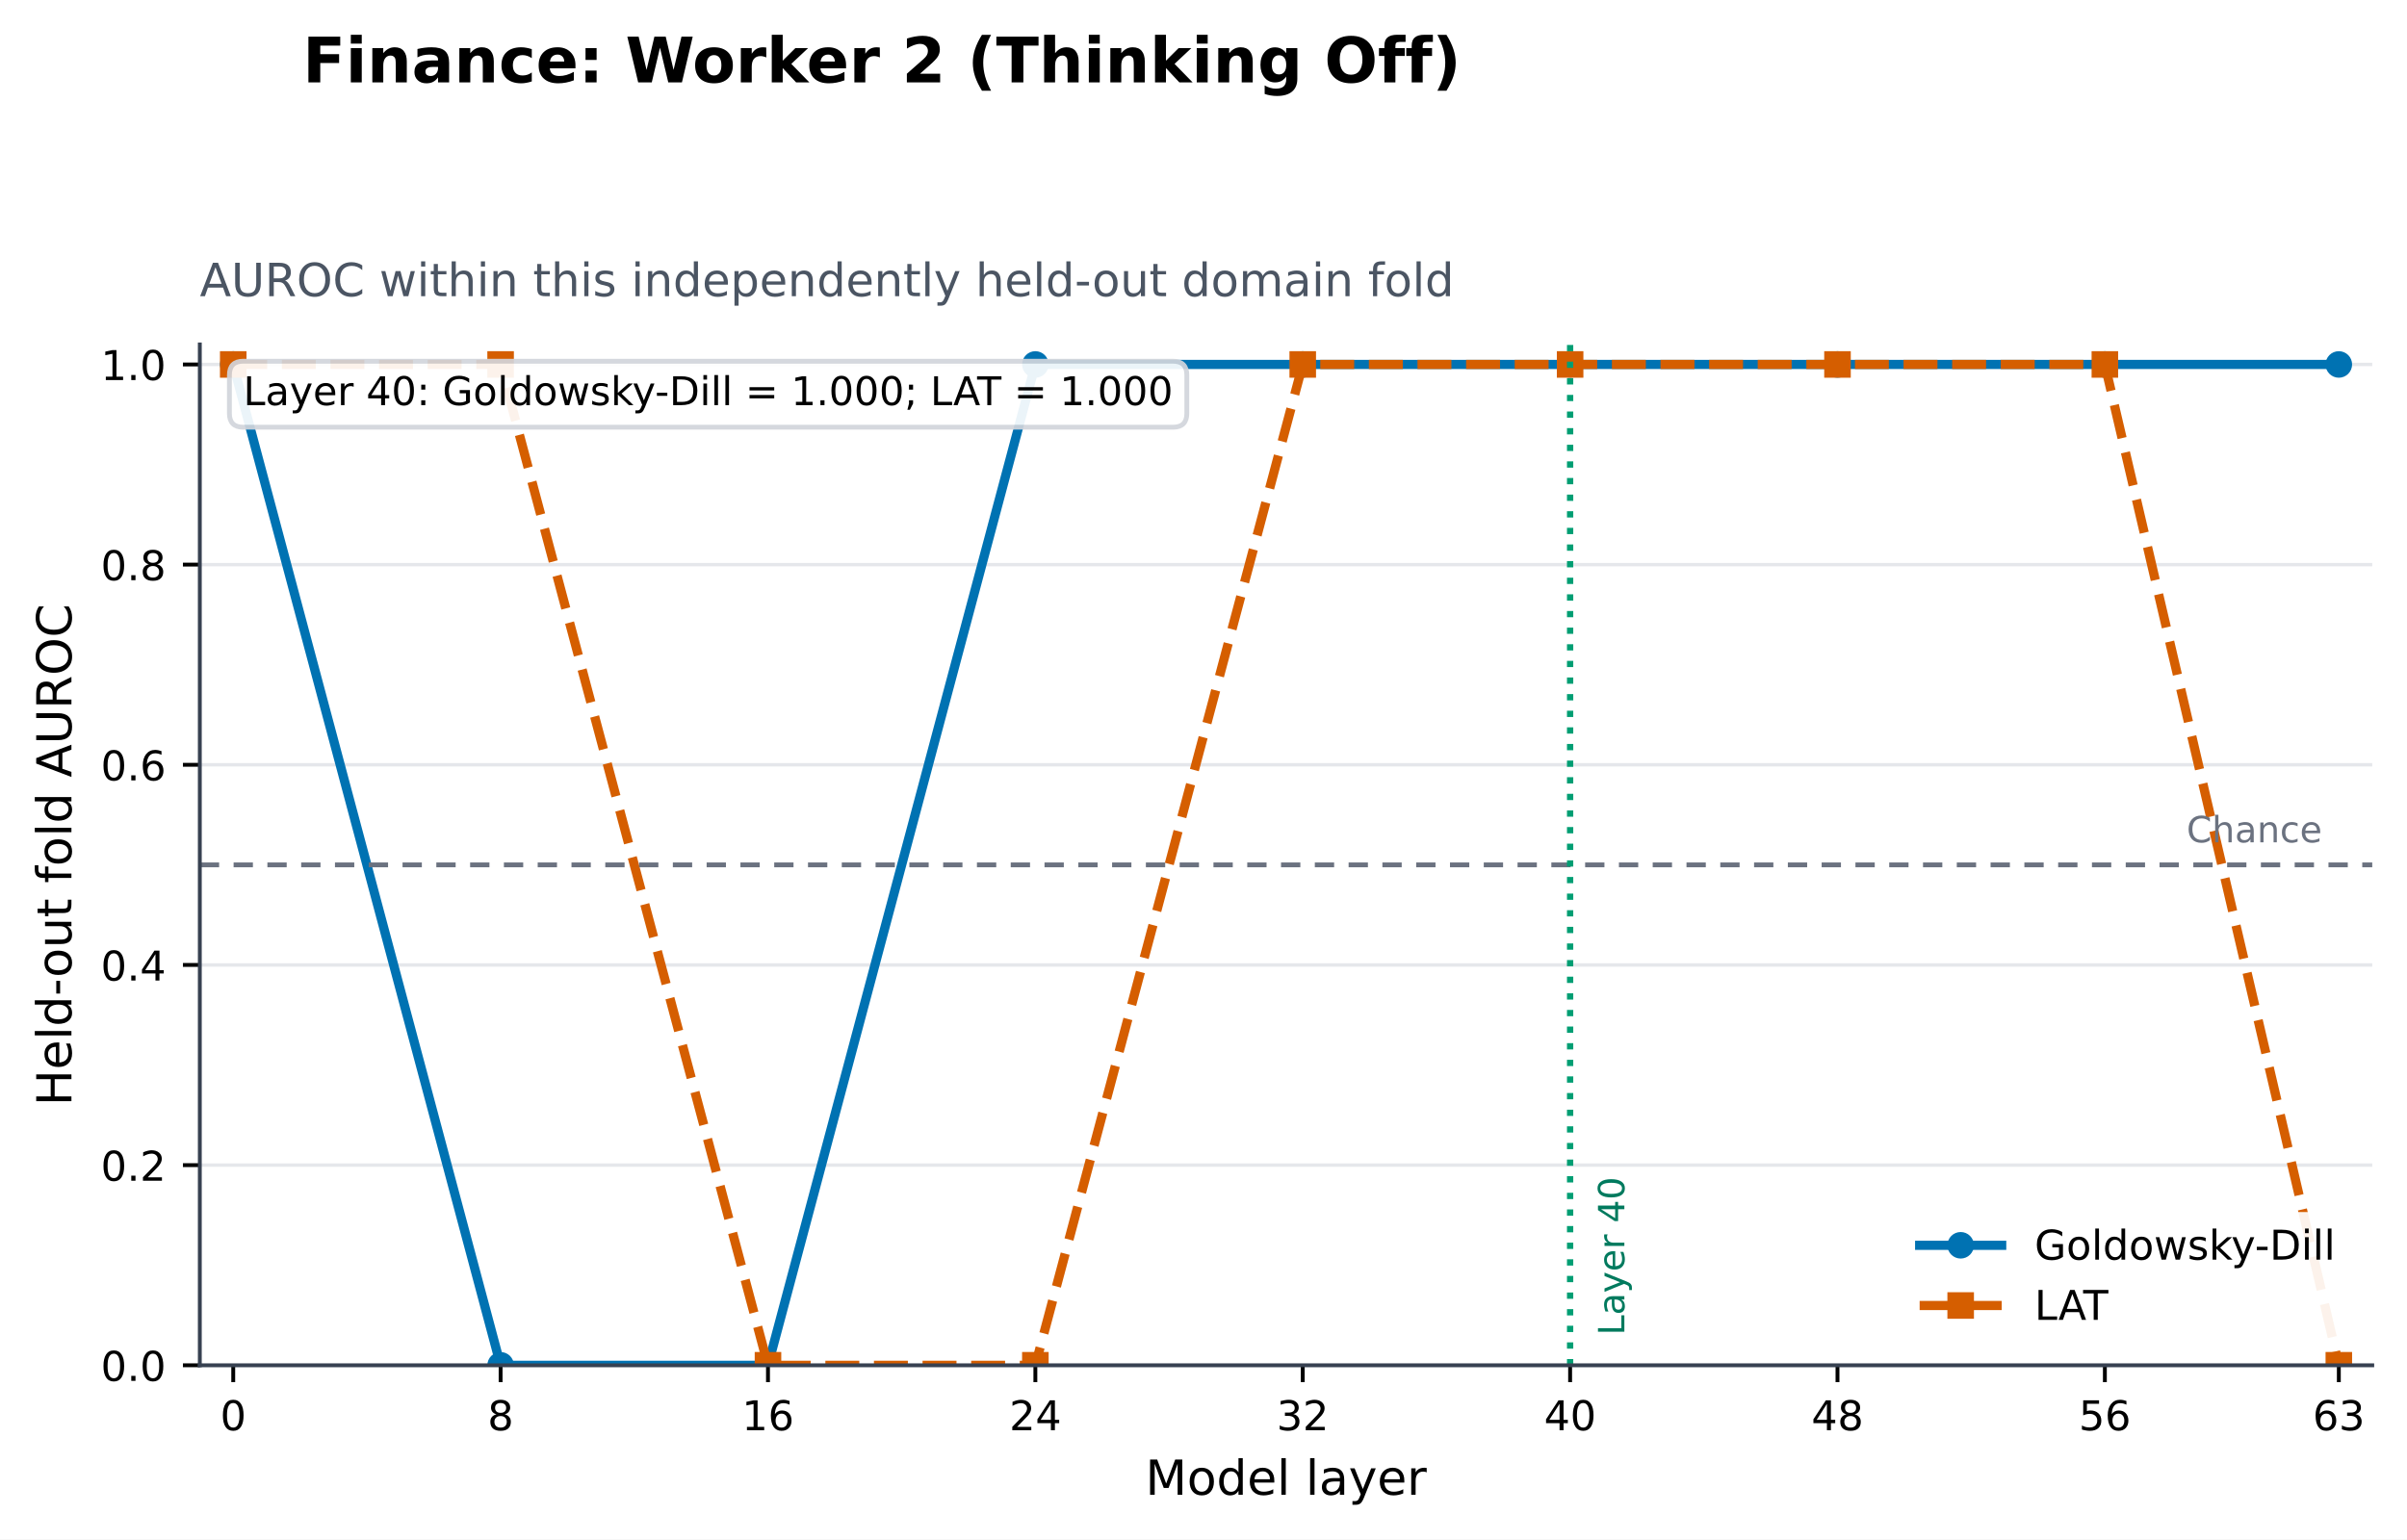
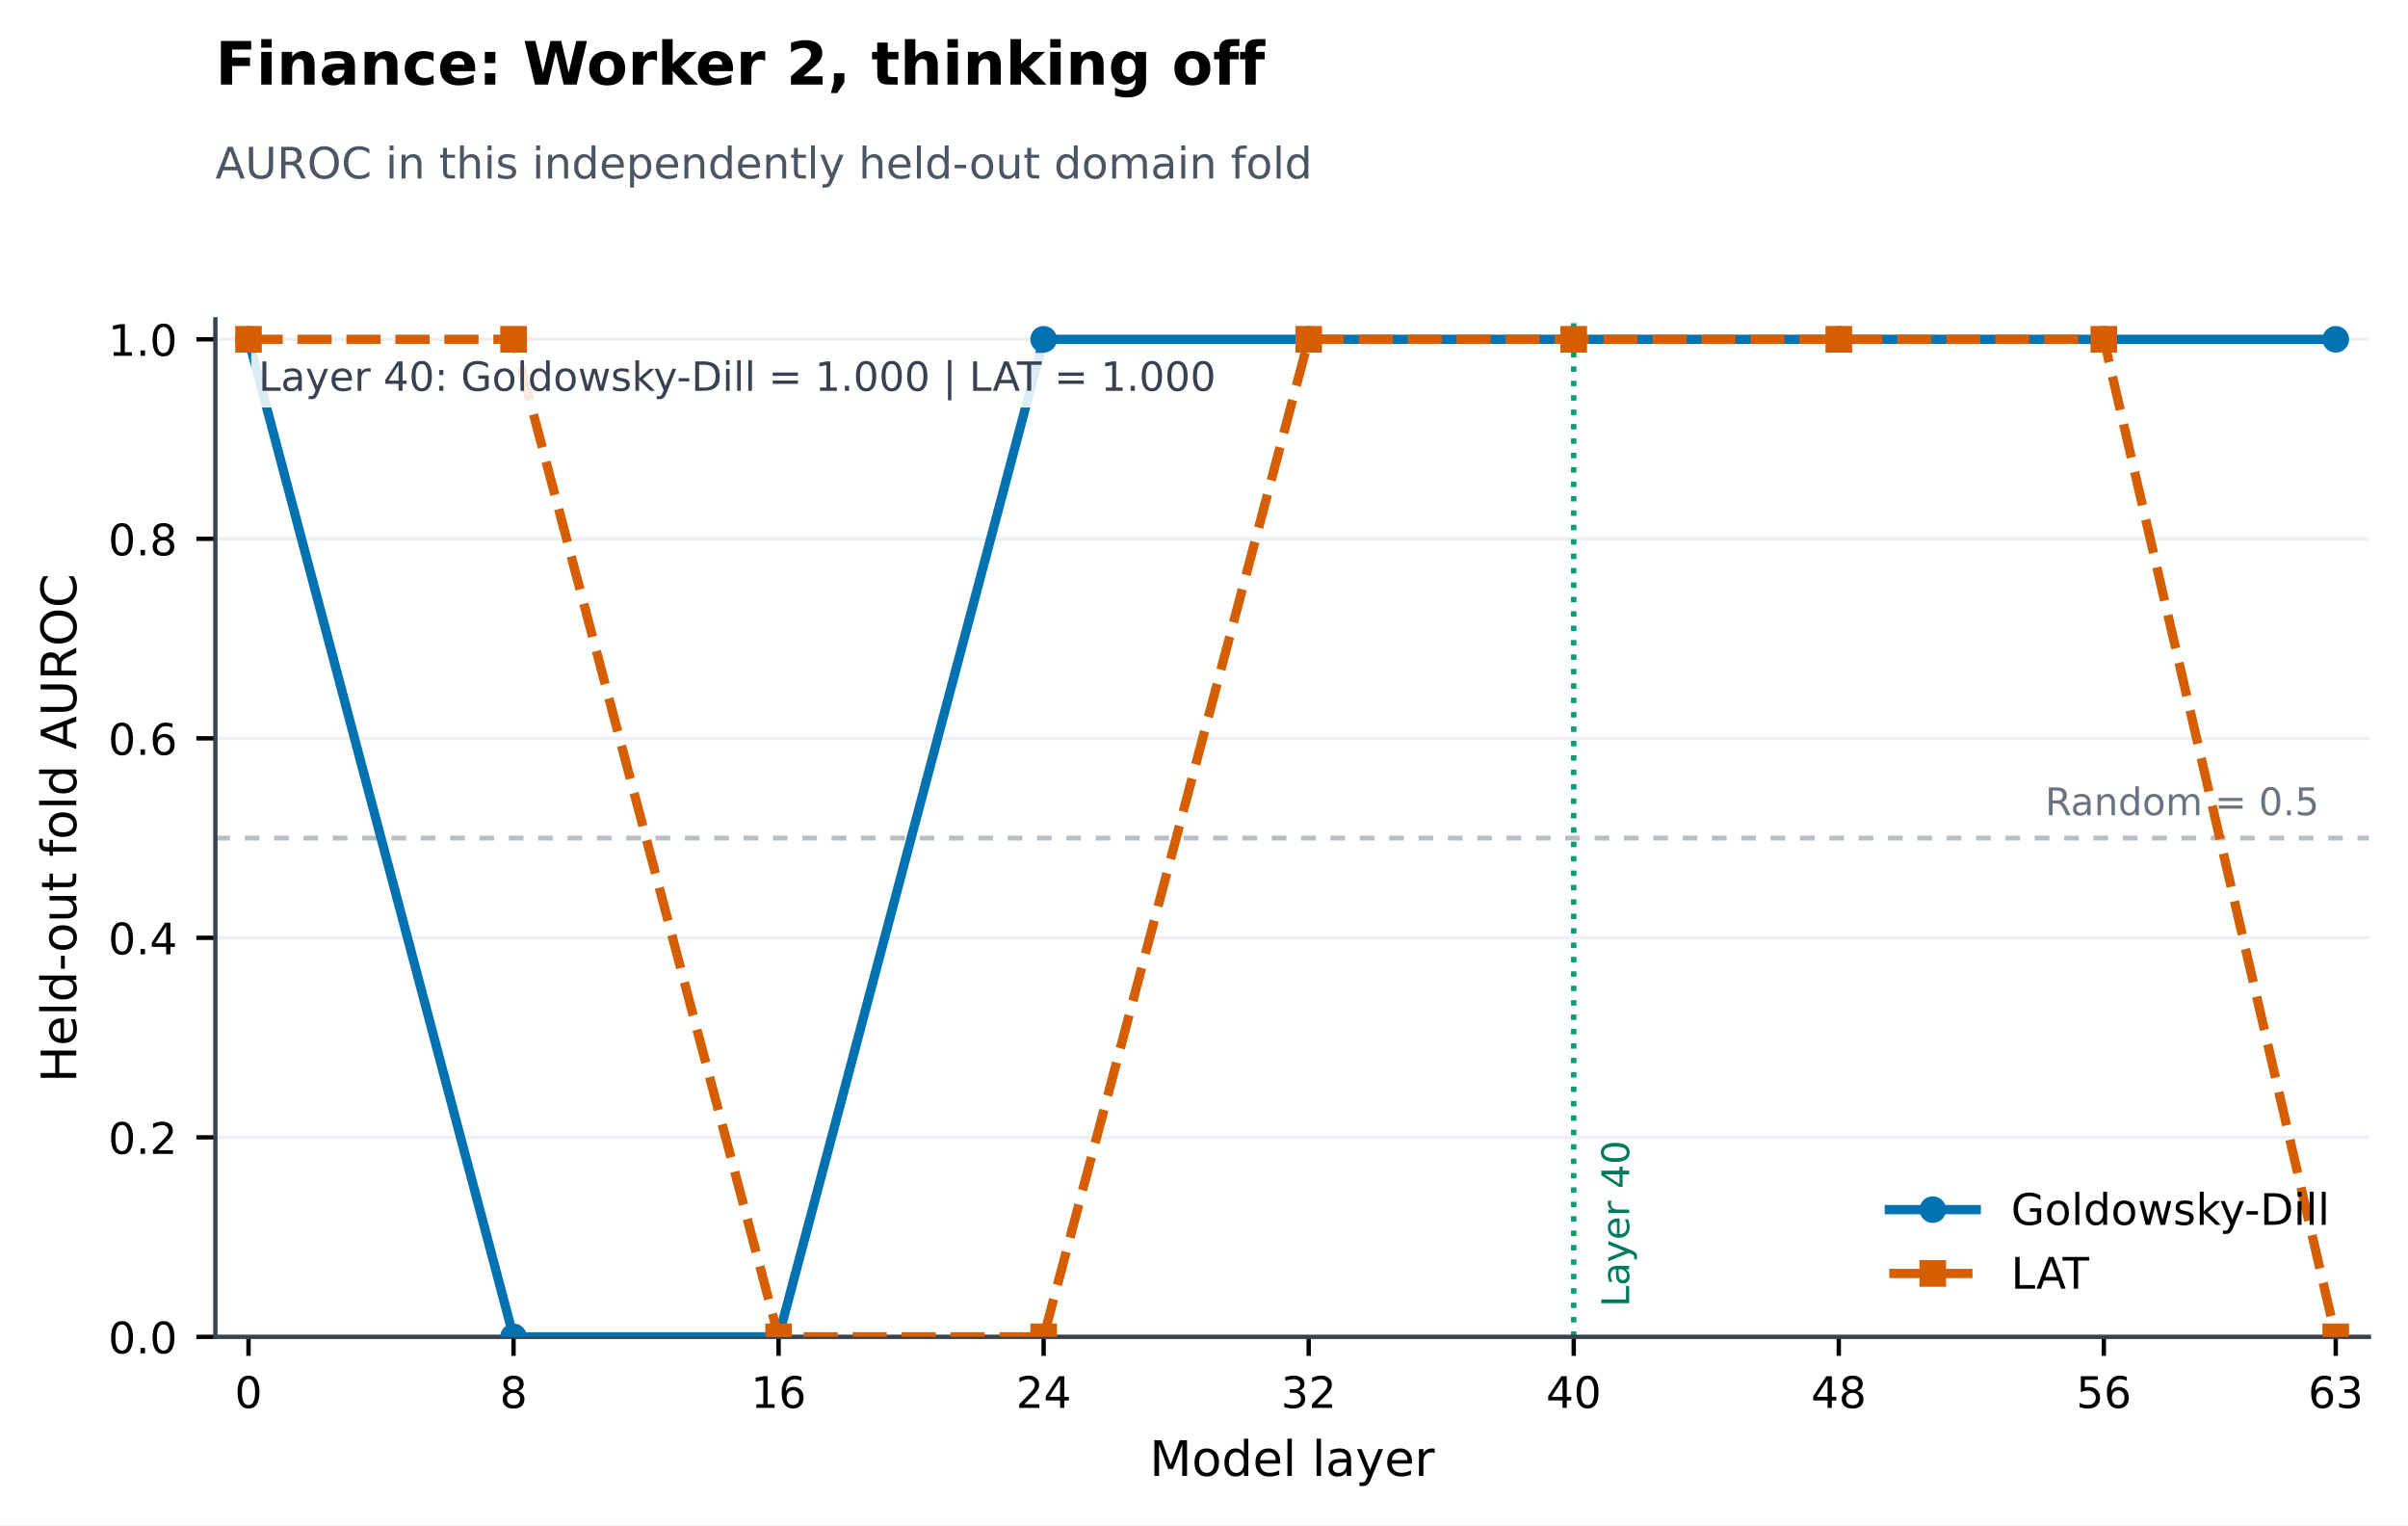
- <svg xmlns="http://www.w3.org/2000/svg" xmlns:xlink="http://www.w3.org/1999/xlink" width="498.666pt" height="319.045pt" viewBox="0 0 498.666 319.045" version="1.1">
+ <svg xmlns="http://www.w3.org/2000/svg" xmlns:xlink="http://www.w3.org/1999/xlink" width="443.121pt" height="280.611pt" viewBox="0 0 443.121 280.611" version="1.1">
  <defs>
    <style type="text/css">*{stroke-linejoin: round; stroke-linecap: butt}</style>
  </defs>
  <g id="figure_1">
    <g id="patch_1">
-       <path d="M 0 319.045 L 498.666 319.045 L 498.666 0 L 0 0 z " style="fill: #ffffff" />
+       <path d="M -0 280.611 L 443.121 280.611 L 443.121 0 L -0 0 z " style="fill: #ffffff" />
    </g>
    <g id="axes_1">
      <g id="patch_2">
-         <path d="M 41.396 282.94 L 491.466 282.94 L 491.466 71.38 L 41.396 71.38 z " style="fill: #ffffff" />
+         <path d="M 39.633 245.958 L 435.921 245.958 L 435.921 58.758 L 39.633 58.758 z " style="fill: #ffffff" />
+       </g>
+       <g id="line2d_1">
+         <path d="M 39.633 154.194 L 435.921 154.194 " clip-path="url(#p44b13de284)" style="fill: none; stroke-dasharray: 2.7,2.7; stroke-dashoffset: 0; stroke: #b7bec8; stroke-width: 0.9" />
      </g>
      <g id="matplotlib.axis_1">
        <g id="xtick_1">
-           <g id="line2d_1">
+           <g id="line2d_2">
            <defs>
              <path id="m4225e7514f" d="M 0 0 L 0 3.5 " style="stroke: #000000; stroke-width: 0.8" />
            </defs>
            <g>
-               <use xlink:href="#m4225e7514f" x="48.32" y="282.94" style="stroke: #000000; stroke-width: 0.8" />
+               <use xlink:href="#m4225e7514f" x="45.73" y="245.958" style="stroke: #000000; stroke-width: 0.8" />
            </g>
          </g>
          <g id="text_1">
-             <text style="font-size: 8.5px; font-family: 'DejaVu Sans'; text-anchor: middle" x="48.32" y="296.399" transform="rotate(-0 48.31994 296.3987)">0</text>
+             <text style="font-size: 8px; font-family: 'DejaVu Sans'; text-anchor: middle" x="45.73" y="259.037" transform="rotate(-0 45.72955 259.037)">0</text>
          </g>
        </g>
        <g id="xtick_2">
-           <g id="line2d_2">
-             <g>
-               <use xlink:href="#m4225e7514f" x="103.713" y="282.94" style="stroke: #000000; stroke-width: 0.8" />
+           <g id="line2d_3">
+             <g>
+               <use xlink:href="#m4225e7514f" x="94.503" y="245.958" style="stroke: #000000; stroke-width: 0.8" />
            </g>
          </g>
          <g id="text_2">
-             <text style="font-size: 8.5px; font-family: 'DejaVu Sans'; text-anchor: middle" x="103.713" y="296.399" transform="rotate(-0 103.7132 296.3987)">8</text>
+             <text style="font-size: 8px; font-family: 'DejaVu Sans'; text-anchor: middle" x="94.503" y="259.037" transform="rotate(-0 94.50346 259.037)">8</text>
          </g>
        </g>
        <g id="xtick_3">
-           <g id="line2d_3">
-             <g>
-               <use xlink:href="#m4225e7514f" x="159.106" y="282.94" style="stroke: #000000; stroke-width: 0.8" />
+           <g id="line2d_4">
+             <g>
+               <use xlink:href="#m4225e7514f" x="143.277" y="245.958" style="stroke: #000000; stroke-width: 0.8" />
            </g>
          </g>
          <g id="text_3">
-             <text style="font-size: 8.5px; font-family: 'DejaVu Sans'; text-anchor: middle" x="159.106" y="296.399" transform="rotate(-0 159.1064 296.3987)">16</text>
+             <text style="font-size: 8px; font-family: 'DejaVu Sans'; text-anchor: middle" x="143.277" y="259.037" transform="rotate(-0 143.2774 259.037)">16</text>
          </g>
        </g>
        <g id="xtick_4">
-           <g id="line2d_4">
-             <g>
-               <use xlink:href="#m4225e7514f" x="214.5" y="282.94" style="stroke: #000000; stroke-width: 0.8" />
+           <g id="line2d_5">
+             <g>
+               <use xlink:href="#m4225e7514f" x="192.051" y="245.958" style="stroke: #000000; stroke-width: 0.8" />
            </g>
          </g>
          <g id="text_4">
-             <text style="font-size: 8.5px; font-family: 'DejaVu Sans'; text-anchor: middle" x="214.5" y="296.399" transform="rotate(-0 214.4996 296.3987)">24</text>
+             <text style="font-size: 8px; font-family: 'DejaVu Sans'; text-anchor: middle" x="192.051" y="259.037" transform="rotate(-0 192.0513 259.037)">24</text>
          </g>
        </g>
        <g id="xtick_5">
-           <g id="line2d_5">
-             <g>
-               <use xlink:href="#m4225e7514f" x="269.893" y="282.94" style="stroke: #000000; stroke-width: 0.8" />
+           <g id="line2d_6">
+             <g>
+               <use xlink:href="#m4225e7514f" x="240.825" y="245.958" style="stroke: #000000; stroke-width: 0.8" />
            </g>
          </g>
          <g id="text_5">
-             <text style="font-size: 8.5px; font-family: 'DejaVu Sans'; text-anchor: middle" x="269.893" y="296.399" transform="rotate(-0 269.8929 296.3987)">32</text>
+             <text style="font-size: 8px; font-family: 'DejaVu Sans'; text-anchor: middle" x="240.825" y="259.037" transform="rotate(-0 240.8252 259.037)">32</text>
          </g>
        </g>
        <g id="xtick_6">
-           <g id="line2d_6">
-             <g>
-               <use xlink:href="#m4225e7514f" x="325.286" y="282.94" style="stroke: #000000; stroke-width: 0.8" />
+           <g id="line2d_7">
+             <g>
+               <use xlink:href="#m4225e7514f" x="289.599" y="245.958" style="stroke: #000000; stroke-width: 0.8" />
            </g>
          </g>
          <g id="text_6">
-             <text style="font-size: 8.5px; font-family: 'DejaVu Sans'; text-anchor: middle" x="325.286" y="296.399" transform="rotate(-0 325.2861 296.3987)">40</text>
+             <text style="font-size: 8px; font-family: 'DejaVu Sans'; text-anchor: middle" x="289.599" y="259.037" transform="rotate(-0 289.5991 259.037)">40</text>
          </g>
        </g>
        <g id="xtick_7">
-           <g id="line2d_7">
-             <g>
-               <use xlink:href="#m4225e7514f" x="380.679" y="282.94" style="stroke: #000000; stroke-width: 0.8" />
+           <g id="line2d_8">
+             <g>
+               <use xlink:href="#m4225e7514f" x="338.373" y="245.958" style="stroke: #000000; stroke-width: 0.8" />
            </g>
          </g>
          <g id="text_7">
-             <text style="font-size: 8.5px; font-family: 'DejaVu Sans'; text-anchor: middle" x="380.679" y="296.399" transform="rotate(-0 380.6793 296.3987)">48</text>
+             <text style="font-size: 8px; font-family: 'DejaVu Sans'; text-anchor: middle" x="338.373" y="259.037" transform="rotate(-0 338.373 259.037)">48</text>
          </g>
        </g>
        <g id="xtick_8">
-           <g id="line2d_8">
-             <g>
-               <use xlink:href="#m4225e7514f" x="436.073" y="282.94" style="stroke: #000000; stroke-width: 0.8" />
+           <g id="line2d_9">
+             <g>
+               <use xlink:href="#m4225e7514f" x="387.147" y="245.958" style="stroke: #000000; stroke-width: 0.8" />
            </g>
          </g>
          <g id="text_8">
-             <text style="font-size: 8.5px; font-family: 'DejaVu Sans'; text-anchor: middle" x="436.073" y="296.399" transform="rotate(-0 436.0725 296.3987)">56</text>
+             <text style="font-size: 8px; font-family: 'DejaVu Sans'; text-anchor: middle" x="387.147" y="259.037" transform="rotate(-0 387.1469 259.037)">56</text>
          </g>
        </g>
        <g id="xtick_9">
-           <g id="line2d_9">
-             <g>
-               <use xlink:href="#m4225e7514f" x="484.542" y="282.94" style="stroke: #000000; stroke-width: 0.8" />
+           <g id="line2d_10">
+             <g>
+               <use xlink:href="#m4225e7514f" x="429.824" y="245.958" style="stroke: #000000; stroke-width: 0.8" />
            </g>
          </g>
          <g id="text_9">
-             <text style="font-size: 8.5px; font-family: 'DejaVu Sans'; text-anchor: middle" x="484.542" y="296.399" transform="rotate(-0 484.5416 296.3987)">63</text>
+             <text style="font-size: 8px; font-family: 'DejaVu Sans'; text-anchor: middle" x="429.824" y="259.037" transform="rotate(-0 429.8241 259.037)">63</text>
          </g>
        </g>
        <g id="text_10">
-           <text style="font-size: 10px; font-family: 'DejaVu Sans'; text-anchor: middle" x="266.431" y="309.765" transform="rotate(-0 266.4308 309.7648)">Model layer</text>
+           <text style="font-size: 9px; font-family: 'DejaVu Sans'; text-anchor: middle" x="237.777" y="271.539" transform="rotate(-0 237.7768 271.5394)">Model layer</text>
        </g>
      </g>
      <g id="matplotlib.axis_2">
        <g id="ytick_1">
-           <g id="line2d_10">
-             <path d="M 41.396 282.94 L 491.466 282.94 " clip-path="url(#p7f77434c62)" style="fill: none; stroke: #e5e7eb; stroke-width: 0.7; stroke-linecap: square" />
-           </g>
          <g id="line2d_11">
+             <path d="M 39.633 245.958 L 435.921 245.958 " clip-path="url(#p44b13de284)" style="fill: none; stroke: #eceff3; stroke-width: 0.65; stroke-linecap: square" />
+           </g>
+           <g id="line2d_12">
            <defs>
              <path id="m544248703c" d="M 0 0 L -3.5 0 " style="stroke: #000000; stroke-width: 0.8" />
            </defs>
            <g>
-               <use xlink:href="#m544248703c" x="41.396" y="282.94" style="stroke: #000000; stroke-width: 0.8" />
+               <use xlink:href="#m544248703c" x="39.633" y="245.958" style="stroke: #000000; stroke-width: 0.8" />
            </g>
          </g>
          <g id="text_11">
-             <text style="font-size: 8.5px; font-family: 'DejaVu Sans'; text-anchor: end" x="34.396" y="286.169" transform="rotate(-0 34.39578 286.1693)">0.0</text>
+             <text style="font-size: 8px; font-family: 'DejaVu Sans'; text-anchor: end" x="32.633" y="248.998" transform="rotate(-0 32.63281 248.9977)">0.0</text>
          </g>
        </g>
        <g id="ytick_2">
-           <g id="line2d_12">
-             <path d="M 41.396 241.458 L 491.466 241.458 " clip-path="url(#p7f77434c62)" style="fill: none; stroke: #e5e7eb; stroke-width: 0.7; stroke-linecap: square" />
-           </g>
          <g id="line2d_13">
-             <g>
-               <use xlink:href="#m544248703c" x="41.396" y="241.458" style="stroke: #000000; stroke-width: 0.8" />
+             <path d="M 39.633 209.252 L 435.921 209.252 " clip-path="url(#p44b13de284)" style="fill: none; stroke: #eceff3; stroke-width: 0.65; stroke-linecap: square" />
+           </g>
+           <g id="line2d_14">
+             <g>
+               <use xlink:href="#m544248703c" x="39.633" y="209.252" style="stroke: #000000; stroke-width: 0.8" />
            </g>
          </g>
          <g id="text_12">
-             <text style="font-size: 8.5px; font-family: 'DejaVu Sans'; text-anchor: end" x="34.396" y="244.687" transform="rotate(-0 34.39578 244.687)">0.2</text>
+             <text style="font-size: 8px; font-family: 'DejaVu Sans'; text-anchor: end" x="32.633" y="212.292" transform="rotate(-0 32.63281 212.2918)">0.2</text>
          </g>
        </g>
        <g id="ytick_3">
-           <g id="line2d_14">
-             <path d="M 41.396 199.975 L 491.466 199.975 " clip-path="url(#p7f77434c62)" style="fill: none; stroke: #e5e7eb; stroke-width: 0.7; stroke-linecap: square" />
-           </g>
          <g id="line2d_15">
-             <g>
-               <use xlink:href="#m544248703c" x="41.396" y="199.975" style="stroke: #000000; stroke-width: 0.8" />
+             <path d="M 39.633 172.547 L 435.921 172.547 " clip-path="url(#p44b13de284)" style="fill: none; stroke: #eceff3; stroke-width: 0.65; stroke-linecap: square" />
+           </g>
+           <g id="line2d_16">
+             <g>
+               <use xlink:href="#m544248703c" x="39.633" y="172.547" style="stroke: #000000; stroke-width: 0.8" />
            </g>
          </g>
          <g id="text_13">
-             <text style="font-size: 8.5px; font-family: 'DejaVu Sans'; text-anchor: end" x="34.396" y="203.205" transform="rotate(-0 34.39578 203.2046)">0.4</text>
+             <text style="font-size: 8px; font-family: 'DejaVu Sans'; text-anchor: end" x="32.633" y="175.586" transform="rotate(-0 32.63281 175.5859)">0.4</text>
          </g>
        </g>
        <g id="ytick_4">
-           <g id="line2d_16">
-             <path d="M 41.396 158.493 L 491.466 158.493 " clip-path="url(#p7f77434c62)" style="fill: none; stroke: #e5e7eb; stroke-width: 0.7; stroke-linecap: square" />
-           </g>
          <g id="line2d_17">
-             <g>
-               <use xlink:href="#m544248703c" x="41.396" y="158.493" style="stroke: #000000; stroke-width: 0.8" />
+             <path d="M 39.633 135.841 L 435.921 135.841 " clip-path="url(#p44b13de284)" style="fill: none; stroke: #eceff3; stroke-width: 0.65; stroke-linecap: square" />
+           </g>
+           <g id="line2d_18">
+             <g>
+               <use xlink:href="#m544248703c" x="39.633" y="135.841" style="stroke: #000000; stroke-width: 0.8" />
            </g>
          </g>
          <g id="text_14">
-             <text style="font-size: 8.5px; font-family: 'DejaVu Sans'; text-anchor: end" x="34.396" y="161.722" transform="rotate(-0 34.39578 161.7223)">0.6</text>
+             <text style="font-size: 8px; font-family: 'DejaVu Sans'; text-anchor: end" x="32.633" y="138.88" transform="rotate(-0 32.63281 138.88)">0.6</text>
          </g>
        </g>
        <g id="ytick_5">
-           <g id="line2d_18">
-             <path d="M 41.396 117.011 L 491.466 117.011 " clip-path="url(#p7f77434c62)" style="fill: none; stroke: #e5e7eb; stroke-width: 0.7; stroke-linecap: square" />
-           </g>
          <g id="line2d_19">
-             <g>
-               <use xlink:href="#m544248703c" x="41.396" y="117.011" style="stroke: #000000; stroke-width: 0.8" />
+             <path d="M 39.633 99.135 L 435.921 99.135 " clip-path="url(#p44b13de284)" style="fill: none; stroke: #eceff3; stroke-width: 0.65; stroke-linecap: square" />
+           </g>
+           <g id="line2d_20">
+             <g>
+               <use xlink:href="#m544248703c" x="39.633" y="99.135" style="stroke: #000000; stroke-width: 0.8" />
            </g>
          </g>
          <g id="text_15">
-             <text style="font-size: 8.5px; font-family: 'DejaVu Sans'; text-anchor: end" x="34.396" y="120.24" transform="rotate(-0 34.39578 120.2399)">0.8</text>
+             <text style="font-size: 8px; font-family: 'DejaVu Sans'; text-anchor: end" x="32.633" y="102.174" transform="rotate(-0 32.63281 102.1741)">0.8</text>
          </g>
        </g>
        <g id="ytick_6">
-           <g id="line2d_20">
-             <path d="M 41.396 75.528 L 491.466 75.528 " clip-path="url(#p7f77434c62)" style="fill: none; stroke: #e5e7eb; stroke-width: 0.7; stroke-linecap: square" />
-           </g>
          <g id="line2d_21">
-             <g>
-               <use xlink:href="#m544248703c" x="41.396" y="75.528" style="stroke: #000000; stroke-width: 0.8" />
+             <path d="M 39.633 62.429 L 435.921 62.429 " clip-path="url(#p44b13de284)" style="fill: none; stroke: #eceff3; stroke-width: 0.65; stroke-linecap: square" />
+           </g>
+           <g id="line2d_22">
+             <g>
+               <use xlink:href="#m544248703c" x="39.633" y="62.429" style="stroke: #000000; stroke-width: 0.8" />
            </g>
          </g>
          <g id="text_16">
-             <text style="font-size: 8.5px; font-family: 'DejaVu Sans'; text-anchor: end" x="34.396" y="78.758" transform="rotate(-0 34.39578 78.75757)">1.0</text>
+             <text style="font-size: 8px; font-family: 'DejaVu Sans'; text-anchor: end" x="32.633" y="65.468" transform="rotate(-0 32.63281 65.46824)">1.0</text>
          </g>
        </g>
        <g id="text_17">
-           <text style="font-size: 10px; font-family: 'DejaVu Sans'; text-anchor: middle" x="14.798" y="177.16" transform="rotate(-90 14.79844 177.16)">Held-out fold AUROC</text>
-         </g>
-       </g>
-       <g id="line2d_22">
-         <path d="M 48.32 75.528 L 103.713 282.94 L 159.106 282.94 L 214.5 75.528 L 269.893 75.528 L 325.286 75.528 L 380.679 75.528 L 436.073 75.528 L 484.542 75.528 " clip-path="url(#p7f77434c62)" style="fill: none; stroke: #0072b2; stroke-width: 1.9; stroke-linecap: square" />
+           <text style="font-size: 9px; font-family: 'DejaVu Sans'; text-anchor: middle" x="14.039" y="152.358" transform="rotate(-90 14.03859 152.3583)">Held-out fold AUROC</text>
+         </g>
+       </g>
+       <g id="line2d_23">
+         <path d="M 289.599 245.958 L 289.599 58.758 " clip-path="url(#p44b13de284)" style="fill: none; stroke-dasharray: 1,1.65; stroke-dashoffset: 0; stroke: #009e73" />
+       </g>
+       <g id="patch_3">
+         <path d="M 39.633 245.958 L 39.633 58.758 " style="fill: none; stroke: #374151; stroke-width: 0.8; stroke-linejoin: miter; stroke-linecap: square" />
+       </g>
+       <g id="patch_4">
+         <path d="M 39.633 245.958 L 435.921 245.958 " style="fill: none; stroke: #374151; stroke-width: 0.8; stroke-linejoin: miter; stroke-linecap: square" />
+       </g>
+       <g id="line2d_24">
+         <path d="M 45.73 62.429 L 94.503 245.958 L 143.277 245.958 L 192.051 62.429 L 240.825 62.429 L 289.599 62.429 L 338.373 62.429 L 387.147 62.429 L 429.824 62.429 " clip-path="url(#p44b13de284)" style="fill: none; stroke: #0072b2; stroke-width: 1.7; stroke-linecap: square" />
        <defs>
-           <path id="mbeb8812b07" d="M 0 2.4 C 0.636 2.4 1.247 2.147 1.697 1.697 C 2.147 1.247 2.4 0.636 2.4 0 C 2.4 -0.636 2.147 -1.247 1.697 -1.697 C 1.247 -2.147 0.636 -2.4 0 -2.4 C -0.636 -2.4 -1.247 -2.147 -1.697 -1.697 C -2.147 -1.247 -2.4 -0.636 -2.4 0 C -2.4 0.636 -2.147 1.247 -1.697 1.697 C -1.247 2.147 -0.636 2.4 0 2.4 z " style="stroke: #0072b2; stroke-width: 0.7" />
+           <path id="m12467d34f3" d="M 0 2.1 C 0.557 2.1 1.091 1.879 1.485 1.485 C 1.879 1.091 2.1 0.557 2.1 0 C 2.1 -0.557 1.879 -1.091 1.485 -1.485 C 1.091 -1.879 0.557 -2.1 0 -2.1 C -0.557 -2.1 -1.091 -1.879 -1.485 -1.485 C -1.879 -1.091 -2.1 -0.557 -2.1 0 C -2.1 0.557 -1.879 1.091 -1.485 1.485 C -1.091 1.879 -0.557 2.1 0 2.1 z " style="stroke: #0072b2; stroke-width: 0.7" />
        </defs>
-         <g clip-path="url(#p7f77434c62)">
-           <use xlink:href="#mbeb8812b07" x="48.32" y="75.528" style="fill: #0072b2; stroke: #0072b2; stroke-width: 0.7" />
-           <use xlink:href="#mbeb8812b07" x="103.713" y="282.94" style="fill: #0072b2; stroke: #0072b2; stroke-width: 0.7" />
-           <use xlink:href="#mbeb8812b07" x="159.106" y="282.94" style="fill: #0072b2; stroke: #0072b2; stroke-width: 0.7" />
-           <use xlink:href="#mbeb8812b07" x="214.5" y="75.528" style="fill: #0072b2; stroke: #0072b2; stroke-width: 0.7" />
-           <use xlink:href="#mbeb8812b07" x="269.893" y="75.528" style="fill: #0072b2; stroke: #0072b2; stroke-width: 0.7" />
-           <use xlink:href="#mbeb8812b07" x="325.286" y="75.528" style="fill: #0072b2; stroke: #0072b2; stroke-width: 0.7" />
-           <use xlink:href="#mbeb8812b07" x="380.679" y="75.528" style="fill: #0072b2; stroke: #0072b2; stroke-width: 0.7" />
-           <use xlink:href="#mbeb8812b07" x="436.073" y="75.528" style="fill: #0072b2; stroke: #0072b2; stroke-width: 0.7" />
-           <use xlink:href="#mbeb8812b07" x="484.542" y="75.528" style="fill: #0072b2; stroke: #0072b2; stroke-width: 0.7" />
-         </g>
-       </g>
-       <g id="line2d_23">
-         <path d="M 48.32 75.528 L 103.713 75.528 L 159.106 282.94 L 214.5 282.94 L 269.893 75.528 L 325.286 75.528 L 380.679 75.528 L 436.073 75.528 L 484.542 282.94 " clip-path="url(#p7f77434c62)" style="fill: none; stroke-dasharray: 7.03,3.04; stroke-dashoffset: 0; stroke: #d55e00; stroke-width: 1.9" />
+         <g clip-path="url(#p44b13de284)">
+           <use xlink:href="#m12467d34f3" x="45.73" y="62.429" style="fill: #0072b2; stroke: #0072b2; stroke-width: 0.7" />
+           <use xlink:href="#m12467d34f3" x="94.503" y="245.958" style="fill: #0072b2; stroke: #0072b2; stroke-width: 0.7" />
+           <use xlink:href="#m12467d34f3" x="143.277" y="245.958" style="fill: #0072b2; stroke: #0072b2; stroke-width: 0.7" />
+           <use xlink:href="#m12467d34f3" x="192.051" y="62.429" style="fill: #0072b2; stroke: #0072b2; stroke-width: 0.7" />
+           <use xlink:href="#m12467d34f3" x="240.825" y="62.429" style="fill: #0072b2; stroke: #0072b2; stroke-width: 0.7" />
+           <use xlink:href="#m12467d34f3" x="289.599" y="62.429" style="fill: #0072b2; stroke: #0072b2; stroke-width: 0.7" />
+           <use xlink:href="#m12467d34f3" x="338.373" y="62.429" style="fill: #0072b2; stroke: #0072b2; stroke-width: 0.7" />
+           <use xlink:href="#m12467d34f3" x="387.147" y="62.429" style="fill: #0072b2; stroke: #0072b2; stroke-width: 0.7" />
+           <use xlink:href="#m12467d34f3" x="429.824" y="62.429" style="fill: #0072b2; stroke: #0072b2; stroke-width: 0.7" />
+         </g>
+       </g>
+       <g id="line2d_25">
+         <path d="M 45.73 62.429 L 94.503 62.429 L 143.277 245.958 L 192.051 245.958 L 240.825 62.429 L 289.599 62.429 L 338.373 62.429 L 387.147 62.429 L 429.824 245.958 " clip-path="url(#p44b13de284)" style="fill: none; stroke-dasharray: 6.29,2.72; stroke-dashoffset: 0; stroke: #d55e00; stroke-width: 1.7" />
        <defs>
-           <path id="mb1f4e5511a" d="M -2.4 2.4 L 2.4 2.4 L 2.4 -2.4 L -2.4 -2.4 z " style="stroke: #d55e00; stroke-width: 0.7; stroke-linejoin: miter" />
+           <path id="m4f4532440c" d="M -2.1 2.1 L 2.1 2.1 L 2.1 -2.1 L -2.1 -2.1 z " style="stroke: #d55e00; stroke-width: 0.7; stroke-linejoin: miter" />
        </defs>
-         <g clip-path="url(#p7f77434c62)">
-           <use xlink:href="#mb1f4e5511a" x="48.32" y="75.528" style="fill: #d55e00; stroke: #d55e00; stroke-width: 0.7; stroke-linejoin: miter" />
-           <use xlink:href="#mb1f4e5511a" x="103.713" y="75.528" style="fill: #d55e00; stroke: #d55e00; stroke-width: 0.7; stroke-linejoin: miter" />
-           <use xlink:href="#mb1f4e5511a" x="159.106" y="282.94" style="fill: #d55e00; stroke: #d55e00; stroke-width: 0.7; stroke-linejoin: miter" />
-           <use xlink:href="#mb1f4e5511a" x="214.5" y="282.94" style="fill: #d55e00; stroke: #d55e00; stroke-width: 0.7; stroke-linejoin: miter" />
-           <use xlink:href="#mb1f4e5511a" x="269.893" y="75.528" style="fill: #d55e00; stroke: #d55e00; stroke-width: 0.7; stroke-linejoin: miter" />
-           <use xlink:href="#mb1f4e5511a" x="325.286" y="75.528" style="fill: #d55e00; stroke: #d55e00; stroke-width: 0.7; stroke-linejoin: miter" />
-           <use xlink:href="#mb1f4e5511a" x="380.679" y="75.528" style="fill: #d55e00; stroke: #d55e00; stroke-width: 0.7; stroke-linejoin: miter" />
-           <use xlink:href="#mb1f4e5511a" x="436.073" y="75.528" style="fill: #d55e00; stroke: #d55e00; stroke-width: 0.7; stroke-linejoin: miter" />
-           <use xlink:href="#mb1f4e5511a" x="484.542" y="282.94" style="fill: #d55e00; stroke: #d55e00; stroke-width: 0.7; stroke-linejoin: miter" />
-         </g>
-       </g>
-       <g id="line2d_24">
-         <path d="M 41.396 179.234 L 491.466 179.234 " clip-path="url(#p7f77434c62)" style="fill: none; stroke-dasharray: 4,3; stroke-dashoffset: 0; stroke: #6b7280" />
-       </g>
-       <g id="line2d_25">
-         <path d="M 325.286 282.94 L 325.286 71.38 " clip-path="url(#p7f77434c62)" style="fill: none; stroke-dasharray: 1.3,2.145; stroke-dashoffset: 0; stroke: #009e73; stroke-width: 1.3" />
-       </g>
-       <g id="patch_3">
-         <path d="M 41.396 282.94 L 41.396 71.38 " style="fill: none; stroke: #374151; stroke-width: 0.8; stroke-linejoin: miter; stroke-linecap: square" />
-       </g>
-       <g id="patch_4">
-         <path d="M 41.396 282.94 L 491.466 282.94 " style="fill: none; stroke: #374151; stroke-width: 0.8; stroke-linejoin: miter; stroke-linecap: square" />
+         <g clip-path="url(#p44b13de284)">
+           <use xlink:href="#m4f4532440c" x="45.73" y="62.429" style="fill: #d55e00; stroke: #d55e00; stroke-width: 0.7; stroke-linejoin: miter" />
+           <use xlink:href="#m4f4532440c" x="94.503" y="62.429" style="fill: #d55e00; stroke: #d55e00; stroke-width: 0.7; stroke-linejoin: miter" />
+           <use xlink:href="#m4f4532440c" x="143.277" y="245.958" style="fill: #d55e00; stroke: #d55e00; stroke-width: 0.7; stroke-linejoin: miter" />
+           <use xlink:href="#m4f4532440c" x="192.051" y="245.958" style="fill: #d55e00; stroke: #d55e00; stroke-width: 0.7; stroke-linejoin: miter" />
+           <use xlink:href="#m4f4532440c" x="240.825" y="62.429" style="fill: #d55e00; stroke: #d55e00; stroke-width: 0.7; stroke-linejoin: miter" />
+           <use xlink:href="#m4f4532440c" x="289.599" y="62.429" style="fill: #d55e00; stroke: #d55e00; stroke-width: 0.7; stroke-linejoin: miter" />
+           <use xlink:href="#m4f4532440c" x="338.373" y="62.429" style="fill: #d55e00; stroke: #d55e00; stroke-width: 0.7; stroke-linejoin: miter" />
+           <use xlink:href="#m4f4532440c" x="387.147" y="62.429" style="fill: #d55e00; stroke: #d55e00; stroke-width: 0.7; stroke-linejoin: miter" />
+           <use xlink:href="#m4f4532440c" x="429.824" y="245.958" style="fill: #d55e00; stroke: #d55e00; stroke-width: 0.7; stroke-linejoin: miter" />
+         </g>
      </g>
      <g id="text_18">
        <g id="patch_5">
-           <path d="M 50.397 88.533 L 243.009 88.533 Q 245.879 88.533 245.879 85.663 L 245.879 77.727 Q 245.879 74.857 243.009 74.857 L 50.397 74.857 Q 47.527 74.857 47.527 77.727 L 47.527 85.663 Q 47.527 88.533 50.397 88.533 z " style="fill: #ffffff; opacity: 0.92; stroke: #d1d5db; stroke-linejoin: miter" />
-         </g>
-         <text style="font-size: 8.2px; font-family: 'DejaVu Sans'; text-anchor: start" x="50.397" y="83.958" transform="rotate(-0 50.39718 83.95752)">Layer 40: Goldowsky-Dill = 1.000; LAT = 1.000</text>
+           <path d="M 46.227 74.978 L 225.063 74.978 L 225.063 64.914 L 46.227 64.914 z " style="fill: #ffffff; opacity: 0.86" />
+         </g>
+         <text style="font-size: 7.4px; font-family: 'DejaVu Sans'; text-anchor: start; fill: #374151" x="47.559" y="71.901" transform="rotate(-0 47.55857 71.9015)">Layer 40: Goldowsky-Dill = 1.000 | LAT = 1.000</text>
      </g>
      <g id="text_19">
-         <text style="font-size: 7.5px; font-family: 'DejaVu Sans'; text-anchor: end; fill: #6b7280" x="481.08" y="174.563" transform="rotate(-0 481.0795 174.5632)">Chance</text>
+         <text style="font-size: 7px; font-family: 'DejaVu Sans'; text-anchor: end; fill: #6b7280" x="426.776" y="149.985" transform="rotate(-0 426.7757 149.9849)">Random = 0.5</text>
      </g>
      <g id="text_20">
-         <text style="font-size: 7.5px; font-family: 'DejaVu Sans'; fill: #007a5e" transform="translate(336.5242 276.7176) rotate(-90)">Layer 40</text>
-       </g>
-       <g id="text_21">
-         <text style="font-size: 9.5px; font-family: 'DejaVu Sans'; text-anchor: start; fill: #4b5563" x="41.396" y="61.38" transform="rotate(-0 41.39578 61.38)">AUROC within this independently held-out domain fold</text>
+         <text style="font-size: 7px; font-family: 'DejaVu Sans'; fill: #007a5e" transform="translate(299.7954 240.4524) rotate(-90)">Layer 40</text>
      </g>
      <g id="legend_1">
-         <g id="patch_6">
-           <path d="M 395.999 278.69 L 485.516 278.69 Q 487.216 278.69 487.216 276.99 L 487.216 252.887 Q 487.216 251.187 485.516 251.187 L 395.999 251.187 Q 394.299 251.187 394.299 252.887 L 394.299 276.99 Q 394.299 278.69 395.999 278.69 z " style="fill: #ffffff; opacity: 0.92" />
-         </g>
        <g id="line2d_26">
-           <path d="M 397.699 258.071 L 406.199 258.071 L 414.699 258.071 " style="fill: none; stroke: #0072b2; stroke-width: 1.9; stroke-linecap: square" />
+           <path d="M 347.67 222.552 L 355.67 222.552 L 363.67 222.552 " style="fill: none; stroke: #0072b2; stroke-width: 1.7; stroke-linecap: square" />
          <g>
-             <use xlink:href="#mbeb8812b07" x="406.199" y="258.071" style="fill: #0072b2; stroke: #0072b2; stroke-width: 0.7" />
+             <use xlink:href="#m12467d34f3" x="355.67" y="222.552" style="fill: #0072b2; stroke: #0072b2; stroke-width: 0.7" />
+           </g>
+         </g>
+         <g id="text_21">
+           <text style="font-size: 8px; font-family: 'DejaVu Sans'; text-anchor: start" x="370.07" y="225.352" transform="rotate(-0 370.0696 225.352)">Goldowsky-Dill</text>
+         </g>
+         <g id="line2d_27">
+           <path d="M 347.67 234.295 L 355.67 234.295 L 363.67 234.295 " style="fill: none; stroke-dasharray: 6.29,2.72; stroke-dashoffset: 0; stroke: #d55e00; stroke-width: 1.7" />
+           <g>
+             <use xlink:href="#m4f4532440c" x="355.67" y="234.295" style="fill: #d55e00; stroke: #d55e00; stroke-width: 0.7; stroke-linejoin: miter" />
          </g>
        </g>
        <g id="text_22">
-           <text style="font-size: 8.5px; font-family: 'DejaVu Sans'; text-anchor: start" x="421.499" y="261.046" transform="rotate(-0 421.4988 261.0459)">Goldowsky-Dill</text>
-         </g>
-         <g id="line2d_27">
-           <path d="M 397.699 270.547 L 406.199 270.547 L 414.699 270.547 " style="fill: none; stroke-dasharray: 7.03,3.04; stroke-dashoffset: 0; stroke: #d55e00; stroke-width: 1.9" />
-           <g>
-             <use xlink:href="#mb1f4e5511a" x="406.199" y="270.547" style="fill: #d55e00; stroke: #d55e00; stroke-width: 0.7; stroke-linejoin: miter" />
-           </g>
-         </g>
-         <g id="text_23">
-           <text style="font-size: 8.5px; font-family: 'DejaVu Sans'; text-anchor: start" x="421.499" y="273.522" transform="rotate(-0 421.4988 273.5223)">LAT</text>
-         </g>
-       </g>
+           <text style="font-size: 8px; font-family: 'DejaVu Sans'; text-anchor: start" x="370.07" y="237.095" transform="rotate(-0 370.0696 237.0945)">LAT</text>
+         </g>
+       </g>
+     </g>
+     <g id="text_23">
+       <text style="font-weight: 700; font-size: 11px; font-family: 'DejaVu Sans'; text-anchor: start" x="39.633" y="15.558" transform="rotate(-0 39.63281 15.55828)">Finance: Worker 2, thinking off</text>
    </g>
    <g id="text_24">
-       <text style="font-weight: 700; font-size: 13px; font-family: 'DejaVu Sans'; text-anchor: start" x="62.706" y="17.078" transform="rotate(-0 62.70578 17.07797)">Finance: Worker 2 (Thinking Off)</text>
+       <text style="font-size: 8px; font-family: 'DejaVu Sans'; text-anchor: start; fill: #4b5563" x="39.633" y="32.838" transform="rotate(-0 39.63281 32.83828)">AUROC in this independently held-out domain fold</text>
    </g>
  </g>
  <defs>
-     <clipPath id="p7f77434c62">
-       <rect x="41.396" y="71.38" width="450.07" height="211.56" />
+     <clipPath id="p44b13de284">
+       <rect x="39.633" y="58.758" width="396.288" height="187.2" />
    </clipPath>
  </defs>
</svg>
